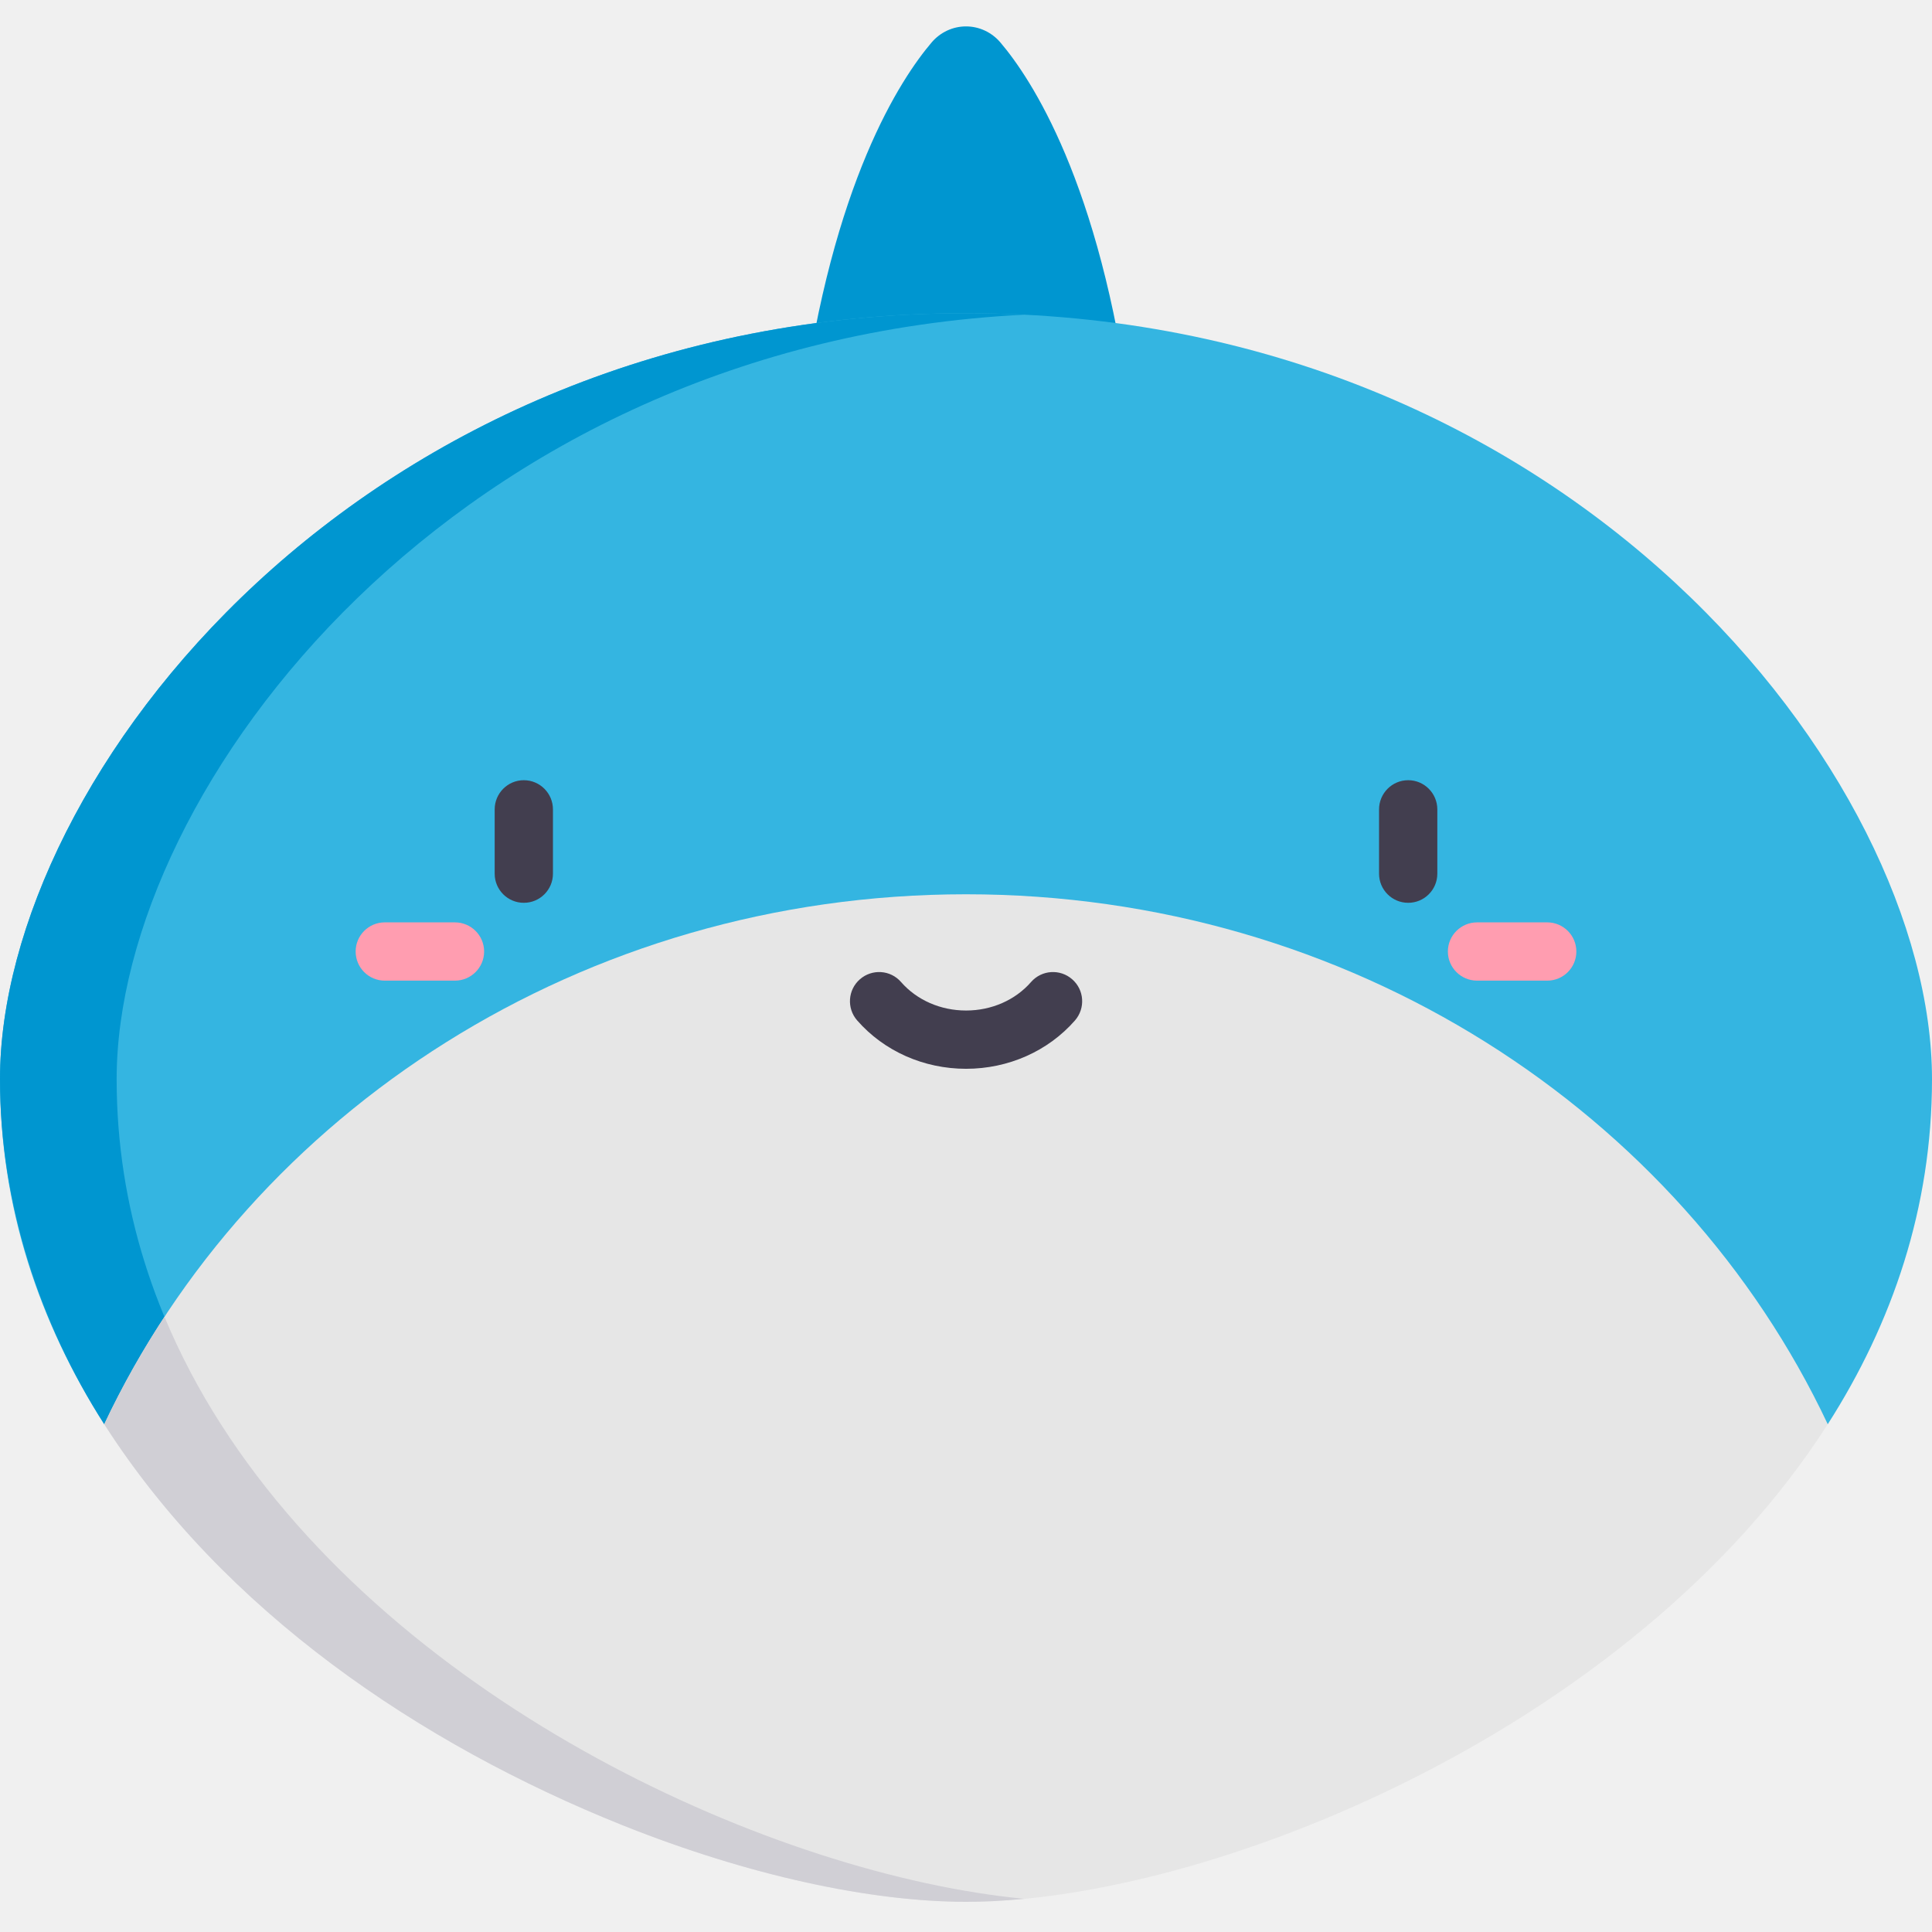
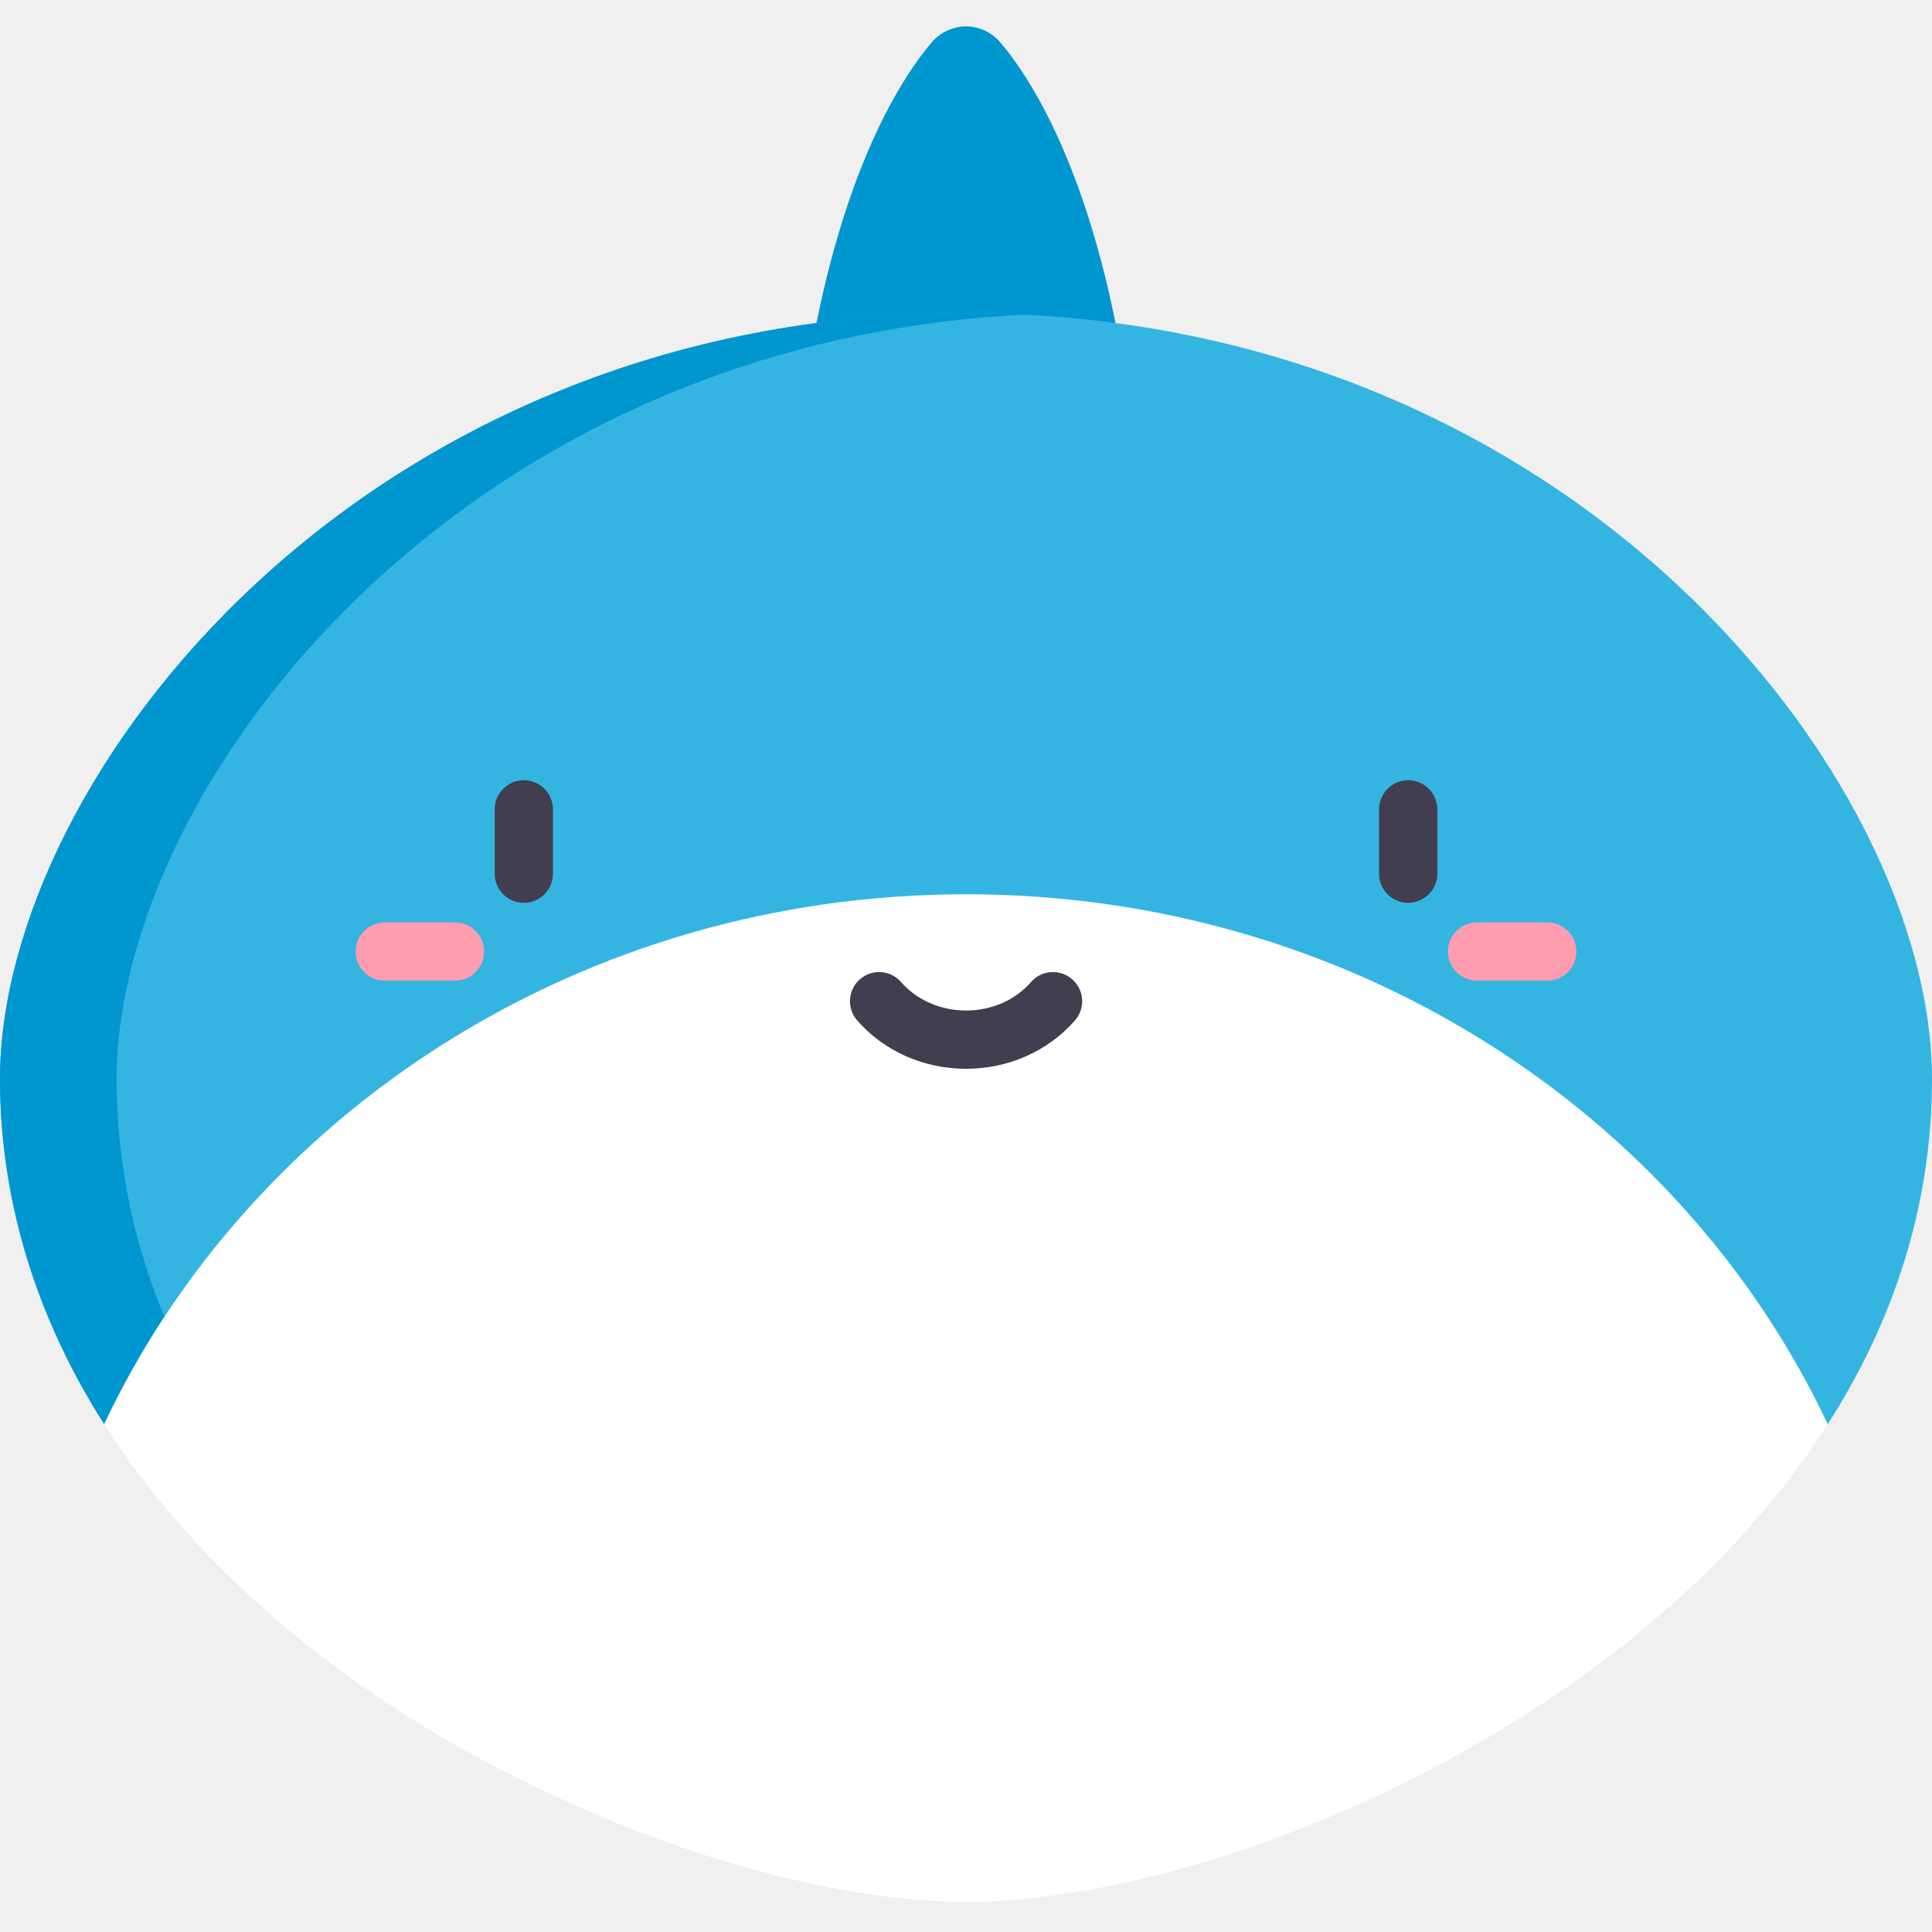
<svg xmlns="http://www.w3.org/2000/svg" width="24" height="24" viewBox="0 0 24 24" fill="none">
  <g clip-path="url(#clip0_193_1166)">
-     <path d="M12.426 0.526C12.319 0.401 12.164 0.328 12 0.328C11.836 0.328 11.681 0.401 11.574 0.526C11.192 0.975 10.337 2.262 9.961 5.109H14.039C13.663 2.262 12.808 0.975 12.426 0.526V0.526Z" fill="#0096D0" />
+     <path d="M12.426 0.526C12.319 0.401 12.164 0.328 12 0.328C11.836 0.328 11.681 0.401 11.574 0.526C11.192 0.975 10.337 2.262 9.961 5.109H14.039C13.663 2.262 12.808 0.975 12.426 0.526Z" fill="#0096D0" />
    <path d="M1.295 17.692C0.493 16.438 0 15.003 0 13.406C0 9.656 4.5 3.891 12 3.891C19.5 3.891 24 9.656 24 13.406C24 15.003 23.507 16.438 22.705 17.692H1.295Z" fill="#34B5E1" />
    <path d="M2.744 17.692C1.941 16.438 1.449 15.003 1.449 13.406C1.449 9.779 5.66 4.265 12.724 3.909C12.607 3.903 12.489 3.899 12.37 3.896C12.368 3.896 12.366 3.896 12.364 3.895C12.243 3.892 12.122 3.891 12 3.891C4.5 3.891 0 9.656 0 13.406C0 14.926 0.479 16.416 1.295 17.692H2.744Z" fill="#0096D0" />
-     <path d="M22.705 17.692C20.281 21.481 15.029 23.625 12 23.625C8.971 23.625 3.719 21.481 1.295 17.692C3.124 13.813 7.229 11.109 12 11.109C16.771 11.109 20.876 13.813 22.705 17.692V17.692Z" fill="#E6E6E6" />
-     <path d="M12.001 23.625C12.112 23.625 12.223 23.622 12.333 23.617C12.464 23.61 12.594 23.601 12.724 23.588C9.64 23.291 4.984 21.195 2.744 17.692C2.472 17.268 2.237 16.823 2.043 16.358C1.763 16.785 1.513 17.23 1.295 17.692C2.779 20.012 5.209 21.663 7.734 22.674C9.294 23.298 10.817 23.625 12.001 23.625V23.625Z" fill="#D0CFD5" />
-     <path d="M12.001 13.277C11.475 13.277 10.982 13.058 10.648 12.676C10.516 12.525 10.532 12.296 10.682 12.165C10.833 12.033 11.062 12.048 11.193 12.199C11.39 12.424 11.684 12.553 12.001 12.553C12.317 12.553 12.612 12.424 12.808 12.199C12.94 12.048 13.169 12.033 13.319 12.165C13.47 12.296 13.485 12.525 13.354 12.676C13.02 13.058 12.526 13.277 12.001 13.277V13.277Z" fill="#423E4F" />
+     <path d="M22.705 17.692C20.281 21.481 15.029 23.625 12 23.625C8.971 23.625 3.719 21.481 1.295 17.692C3.124 13.813 7.229 11.109 12 11.109C16.771 11.109 20.876 13.813 22.705 17.692Z" fill="white" />
+     <path d="M12.001 23.625C12.112 23.625 12.223 23.622 12.333 23.617C12.464 23.61 12.594 23.601 12.724 23.588C9.64 23.291 4.984 21.195 2.744 17.692C2.472 17.268 2.237 16.823 2.043 16.358C1.763 16.785 1.513 17.23 1.295 17.692C2.779 20.012 5.209 21.663 7.734 22.674C9.294 23.298 10.817 23.625 12.001 23.625Z" fill="white" />
+     <path d="M12.001 13.277C11.475 13.277 10.982 13.058 10.648 12.676C10.516 12.525 10.532 12.296 10.682 12.165C10.833 12.033 11.062 12.048 11.193 12.199C11.39 12.424 11.684 12.553 12.001 12.553C12.317 12.553 12.612 12.424 12.808 12.199C12.94 12.048 13.169 12.033 13.319 12.165C13.47 12.296 13.485 12.525 13.354 12.676C13.02 13.058 12.526 13.277 12.001 13.277Z" fill="#423E4F" />
    <path d="M5.651 12.182H4.78C4.58 12.182 4.418 12.02 4.418 11.82C4.418 11.62 4.58 11.458 4.78 11.458H5.651C5.851 11.458 6.014 11.62 6.014 11.82C6.014 12.02 5.851 12.182 5.651 12.182Z" fill="#FF9DB0" />
    <path d="M6.507 11.215C6.307 11.215 6.145 11.053 6.145 10.853V10.055C6.145 9.855 6.307 9.692 6.507 9.692C6.707 9.692 6.869 9.855 6.869 10.055V10.853C6.869 11.053 6.707 11.215 6.507 11.215Z" fill="#423E4F" />
    <path d="M19.22 12.182H18.349C18.149 12.182 17.986 12.02 17.986 11.82C17.986 11.62 18.149 11.458 18.349 11.458H19.22C19.42 11.458 19.582 11.62 19.582 11.82C19.582 12.02 19.42 12.182 19.22 12.182Z" fill="#FF9DB0" />
    <path d="M17.493 11.215C17.293 11.215 17.131 11.053 17.131 10.853V10.055C17.131 9.855 17.293 9.692 17.493 9.692C17.693 9.692 17.855 9.855 17.855 10.055V10.853C17.855 11.053 17.693 11.215 17.493 11.215Z" fill="#423E4F" />
  </g>
  <defs>
    <clipPath id="clip0_193_1166">
      <rect width="24" height="24" fill="white" />
    </clipPath>
  </defs>
</svg>
